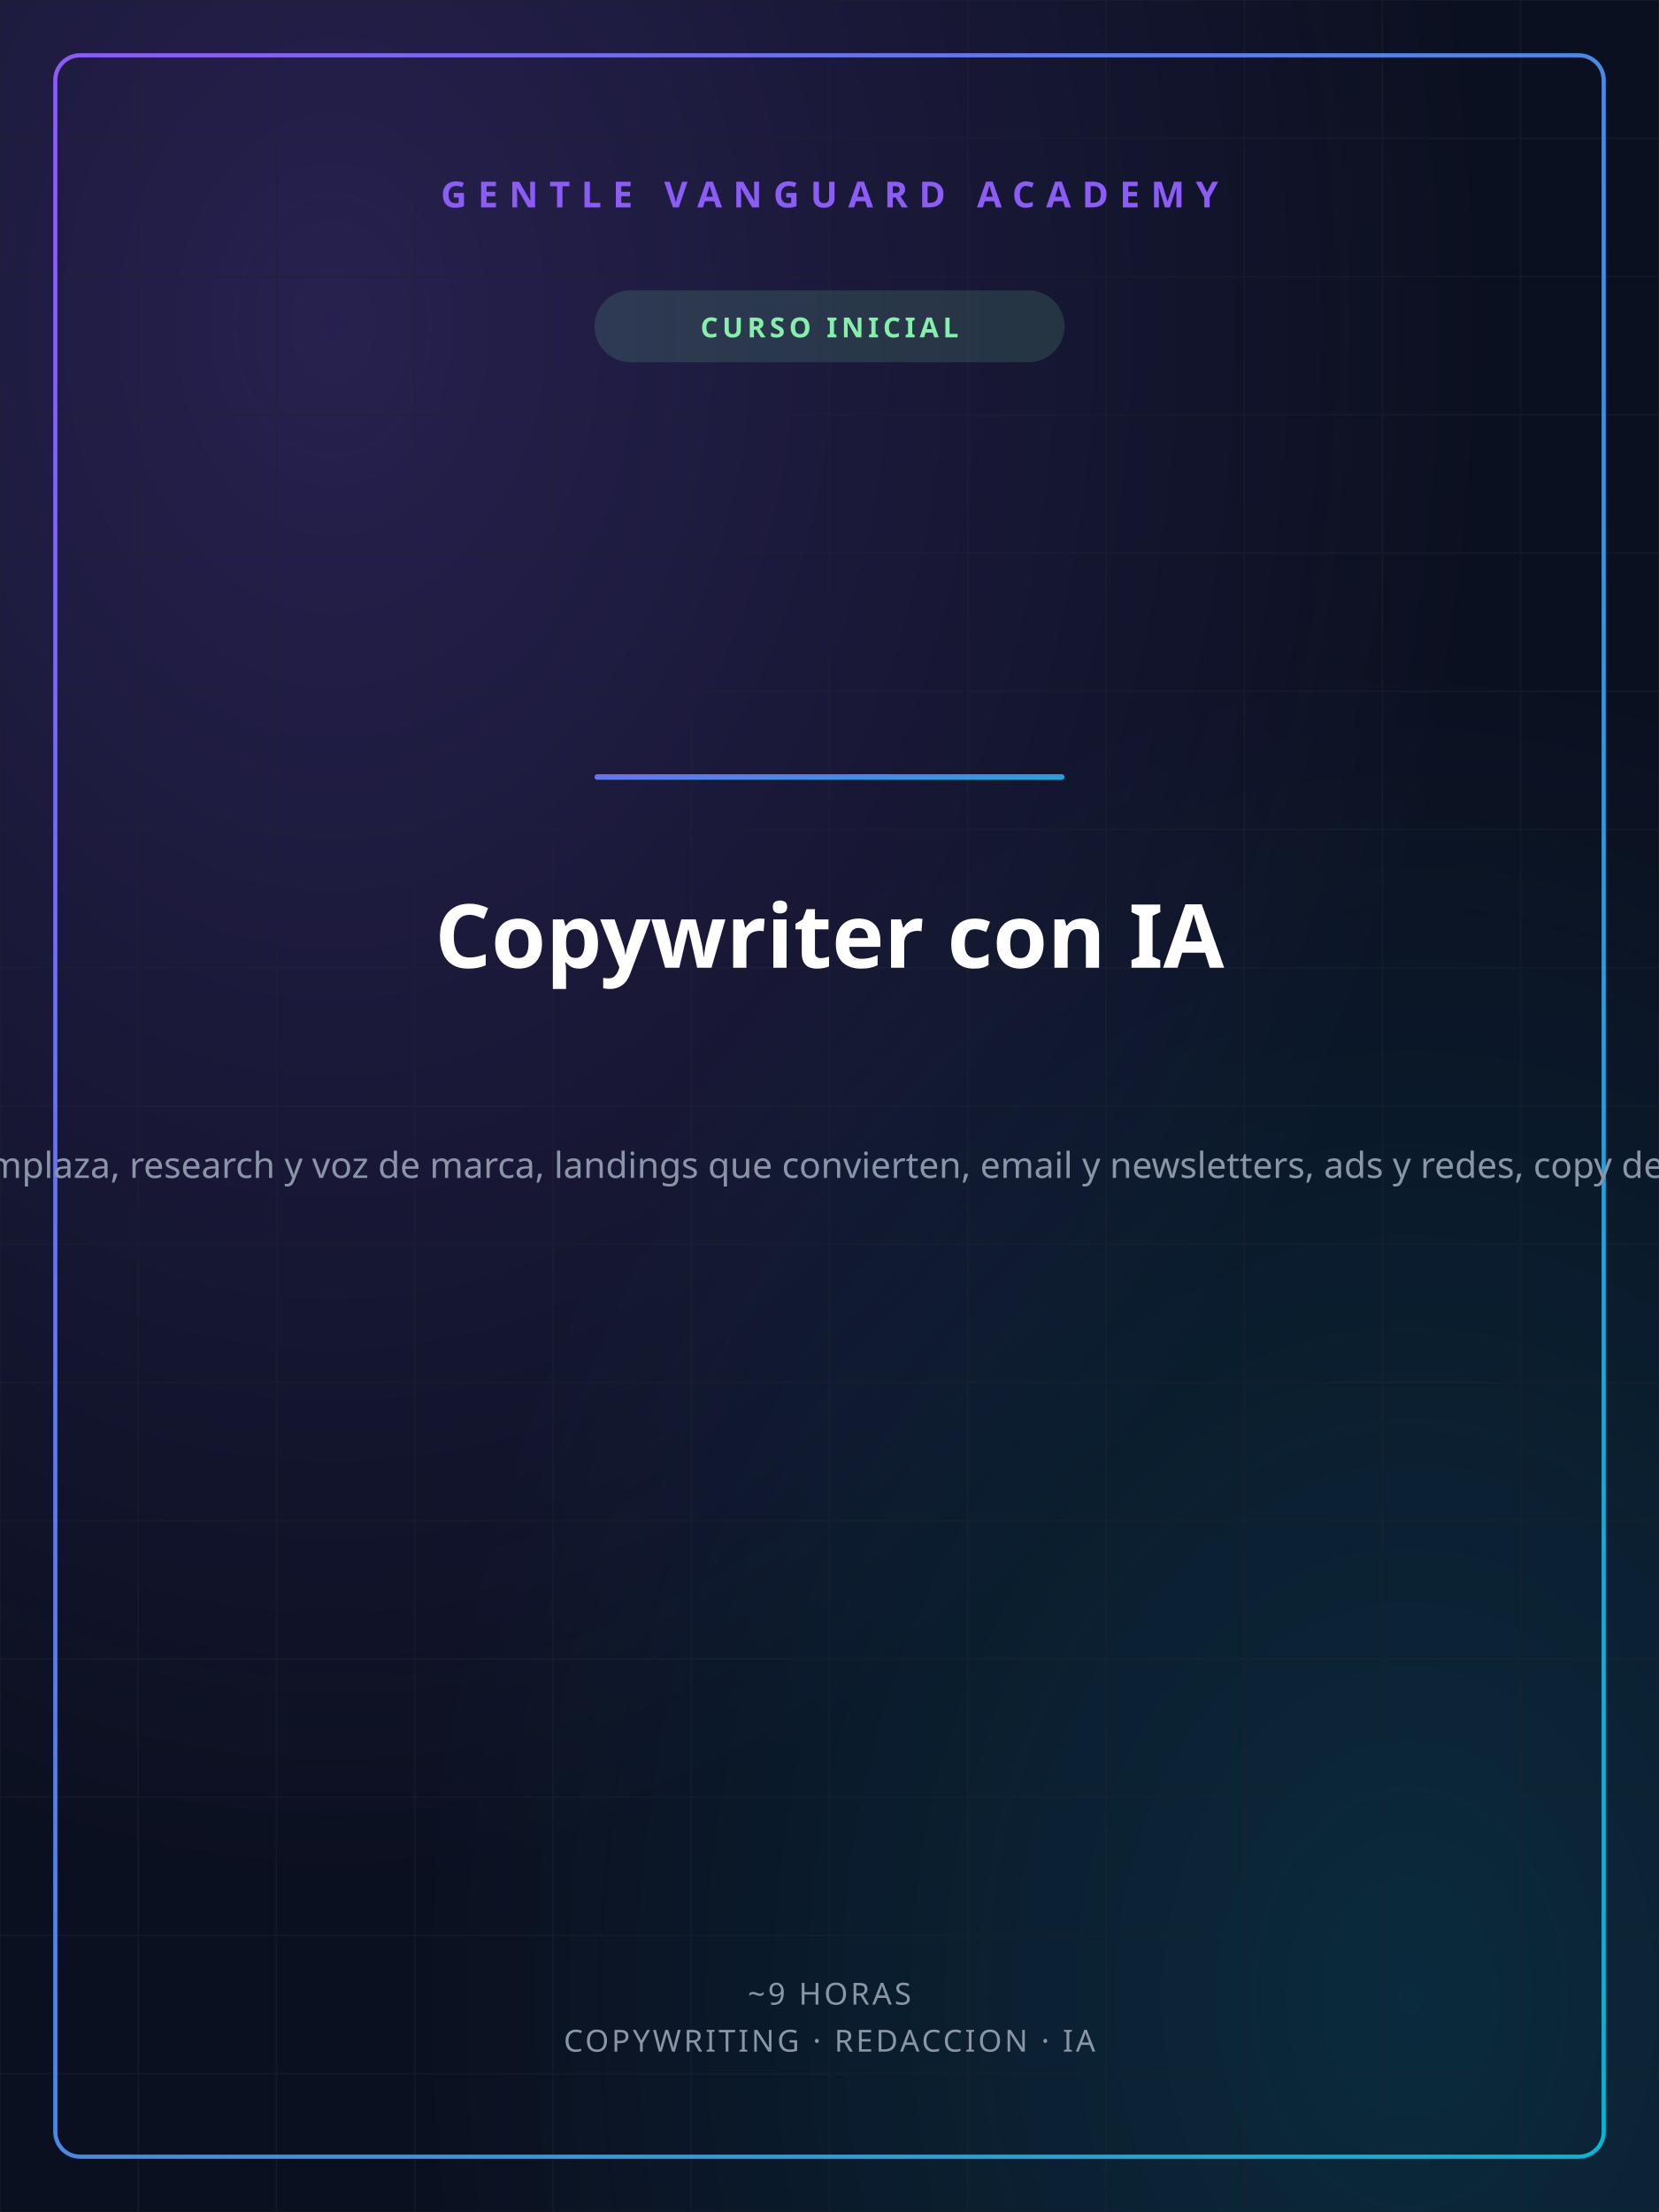
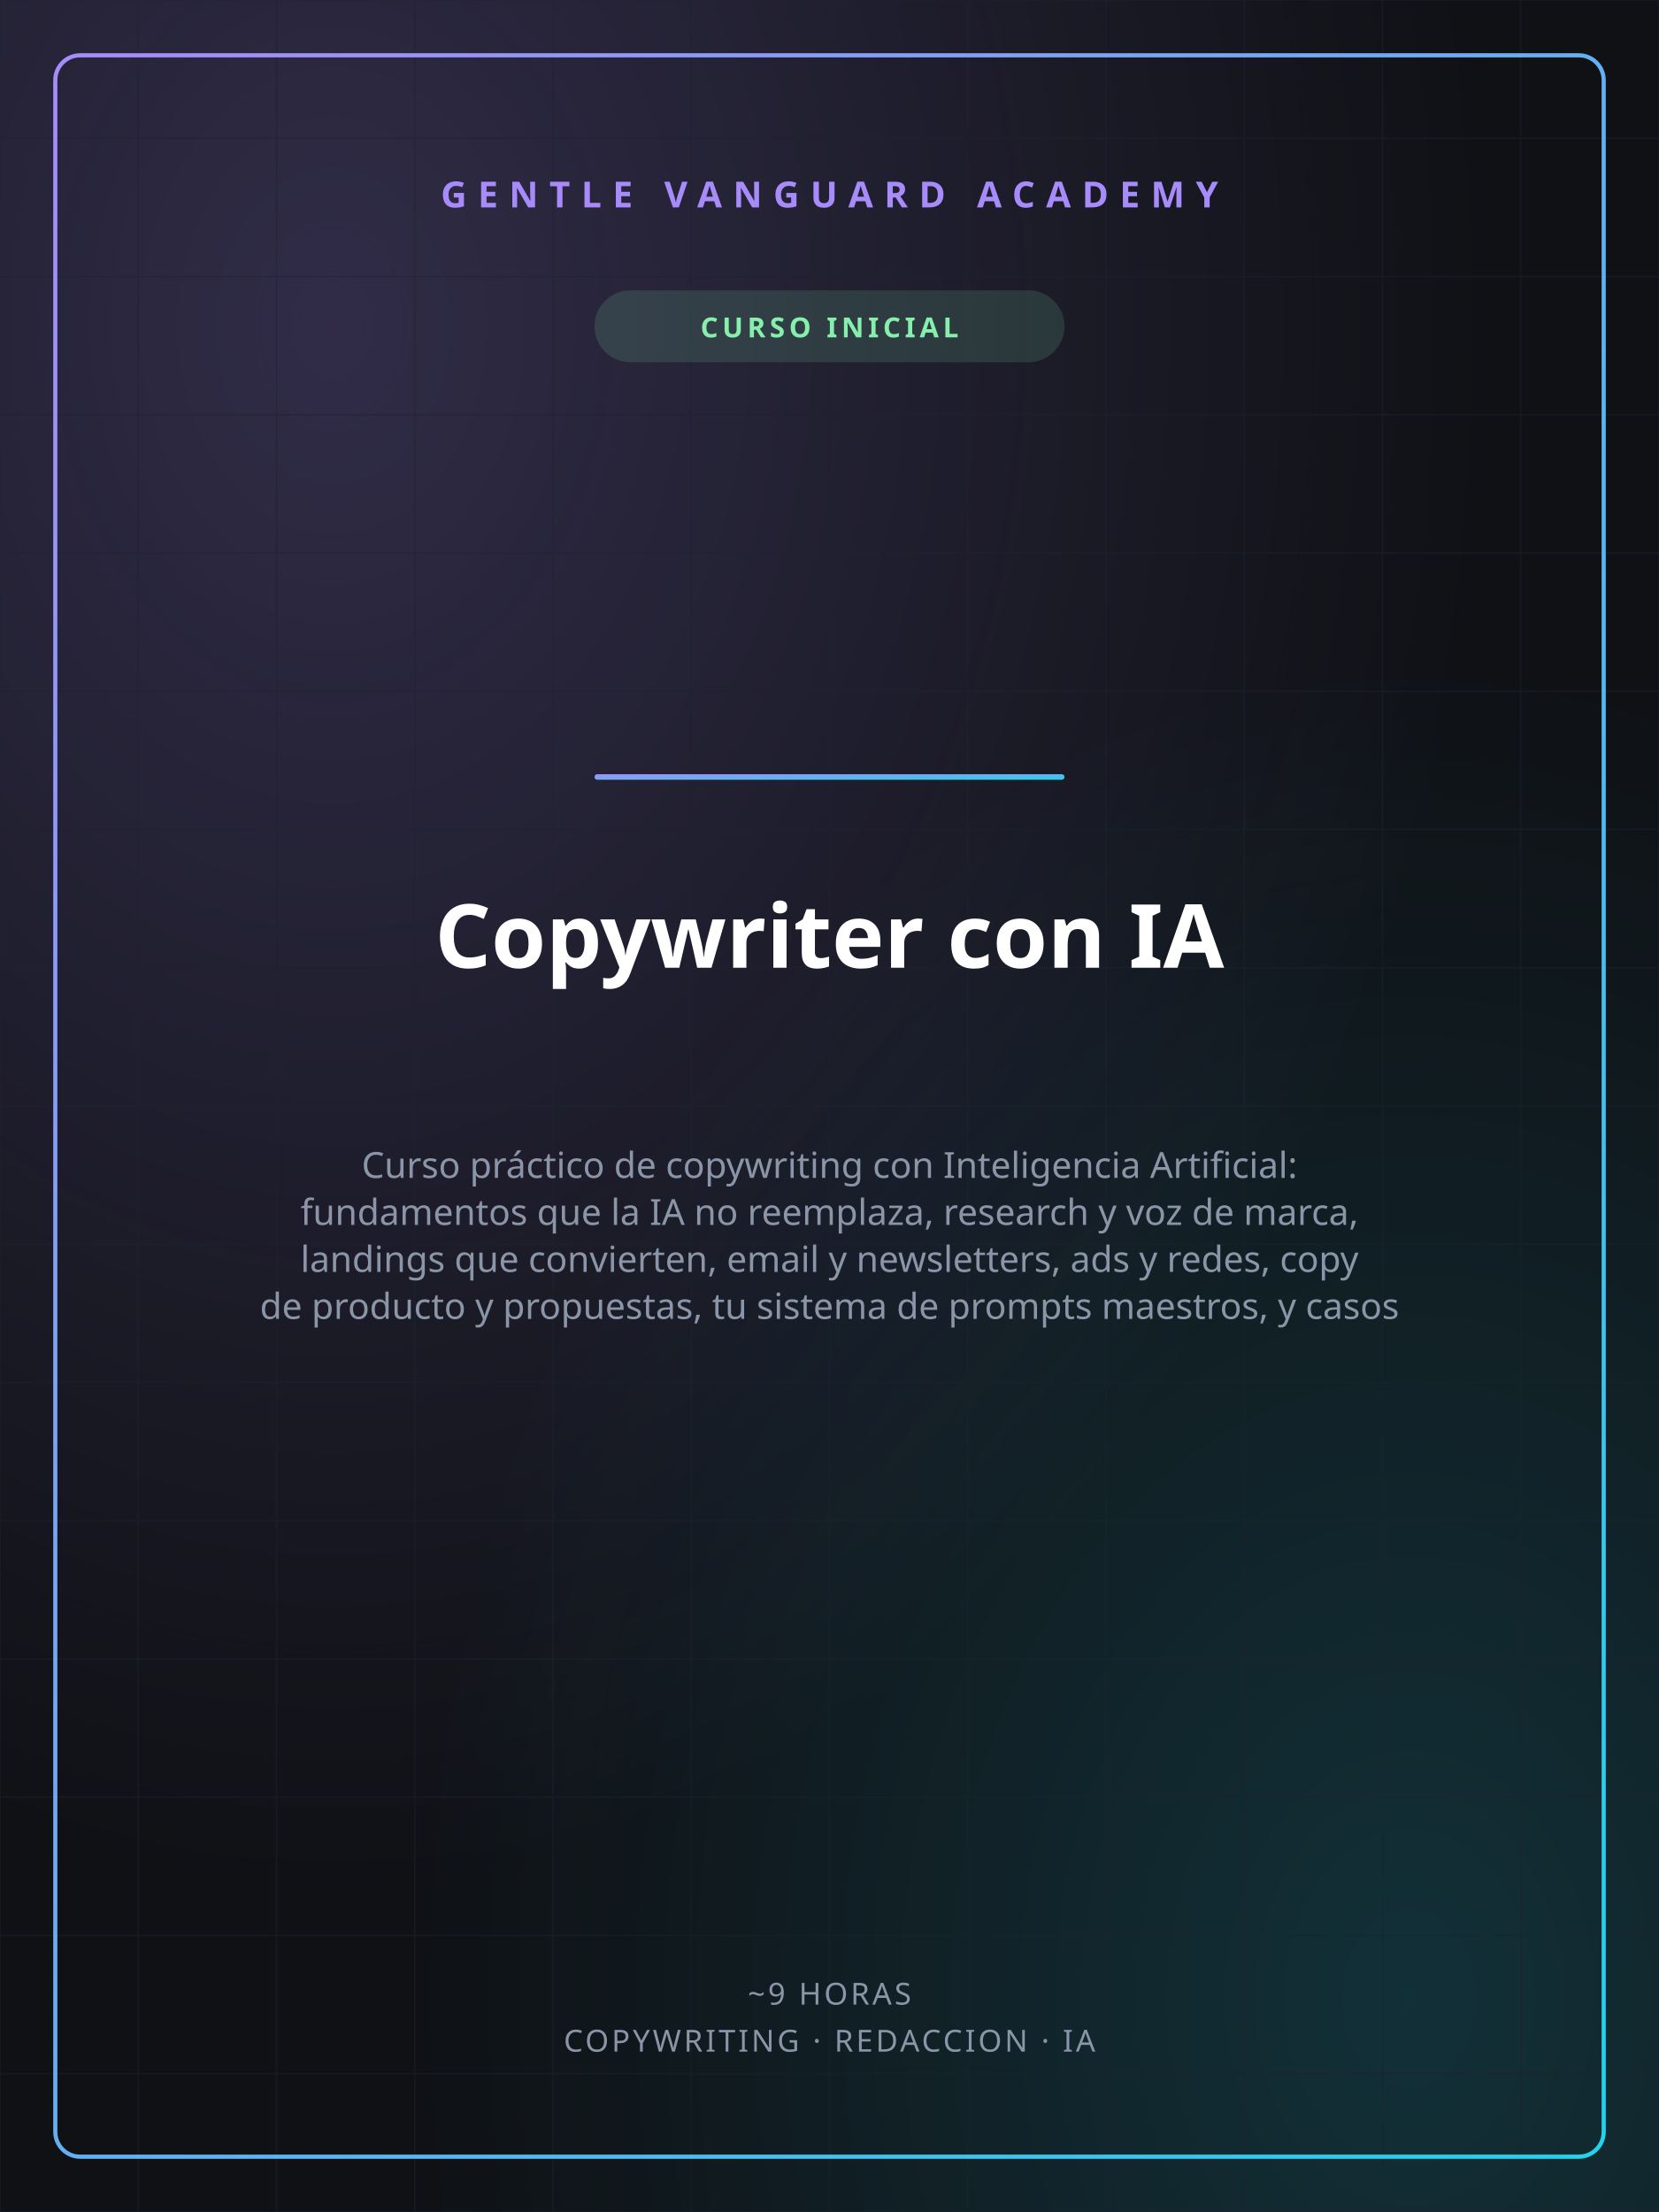
<svg xmlns="http://www.w3.org/2000/svg" width="1200" height="1600" viewBox="0 0 1200 1600">
  <defs>
    <linearGradient id="gvGrad" x1="0" y1="0" x2="1" y2="1">
-       <stop offset="0%" stop-color="#8B5CF6" />
-       <stop offset="100%" stop-color="#06B6D4" />
+       <stop offset="0%" stop-color="#A78BFA" />
+       <stop offset="100%" stop-color="#22D3EE" />
    </linearGradient>
    <radialGradient id="glowA" cx="0.2" cy="0.15" r="0.7">
-       <stop offset="0%" stop-color="#8B5CF6" stop-opacity="0.22" />
-       <stop offset="100%" stop-color="#8B5CF6" stop-opacity="0" />
+       <stop offset="0%" stop-color="#A78BFA" stop-opacity="0.22" />
+       <stop offset="100%" stop-color="#A78BFA" stop-opacity="0" />
    </radialGradient>
    <radialGradient id="glowB" cx="0.85" cy="0.9" r="0.6">
-       <stop offset="0%" stop-color="#06B6D4" stop-opacity="0.16" />
-       <stop offset="100%" stop-color="#06B6D4" stop-opacity="0" />
+       <stop offset="0%" stop-color="#22D3EE" stop-opacity="0.16" />
+       <stop offset="100%" stop-color="#22D3EE" stop-opacity="0" />
    </radialGradient>
  </defs>
-   <rect width="1200" height="1600" fill="#0B1020" />
+   <rect width="1200" height="1600" fill="#0F1115" />
  <rect width="1200" height="1600" fill="url(#glowA)" />
  <rect width="1200" height="1600" fill="url(#glowB)" />
  <g stroke="#1c2230" stroke-width="1" opacity="0.5">
    <line x1="0" y1="0" x2="0" y2="1600" />
    <line x1="100" y1="0" x2="100" y2="1600" />
    <line x1="200" y1="0" x2="200" y2="1600" />
    <line x1="300" y1="0" x2="300" y2="1600" />
    <line x1="400" y1="0" x2="400" y2="1600" />
    <line x1="500" y1="0" x2="500" y2="1600" />
    <line x1="600" y1="0" x2="600" y2="1600" />
    <line x1="700" y1="0" x2="700" y2="1600" />
    <line x1="800" y1="0" x2="800" y2="1600" />
    <line x1="900" y1="0" x2="900" y2="1600" />
    <line x1="1000" y1="0" x2="1000" y2="1600" />
    <line x1="1100" y1="0" x2="1100" y2="1600" />
    <line x1="1200" y1="0" x2="1200" y2="1600" />
    <line x1="0" y1="0" x2="1200" y2="0" />
    <line x1="0" y1="100" x2="1200" y2="100" />
    <line x1="0" y1="200" x2="1200" y2="200" />
    <line x1="0" y1="300" x2="1200" y2="300" />
    <line x1="0" y1="400" x2="1200" y2="400" />
    <line x1="0" y1="500" x2="1200" y2="500" />
    <line x1="0" y1="600" x2="1200" y2="600" />
    <line x1="0" y1="700" x2="1200" y2="700" />
    <line x1="0" y1="800" x2="1200" y2="800" />
    <line x1="0" y1="900" x2="1200" y2="900" />
    <line x1="0" y1="1000" x2="1200" y2="1000" />
    <line x1="0" y1="1100" x2="1200" y2="1100" />
    <line x1="0" y1="1200" x2="1200" y2="1200" />
    <line x1="0" y1="1300" x2="1200" y2="1300" />
    <line x1="0" y1="1400" x2="1200" y2="1400" />
    <line x1="0" y1="1500" x2="1200" y2="1500" />
    <line x1="0" y1="1600" x2="1200" y2="1600" />
  </g>
  <rect x="40" y="40" width="1120" height="1520" fill="none" stroke="url(#gvGrad)" stroke-width="3" rx="18" />
-   <text x="600" y="150" text-anchor="middle" font-family="'Space Grotesk','Segoe UI',sans-serif" font-size="26" font-weight="700" fill="#8B5CF6" letter-spacing="8">GENTLE VANGUARD ACADEMY</text>
+   <text x="600" y="150" text-anchor="middle" font-family="'Space Grotesk','Segoe UI',sans-serif" font-size="26" font-weight="700" fill="#A78BFA" letter-spacing="8">GENTLE VANGUARD ACADEMY</text>
  <rect x="430" y="210" width="340" height="52" rx="26" fill="#86EFAC" opacity="0.14" />
  <text x="600" y="244" text-anchor="middle" font-family="'Space Grotesk','Segoe UI',sans-serif" font-size="20" font-weight="700" fill="#86EFAC" letter-spacing="3">CURSO INICIAL</text>
  <rect x="430" y="560" width="340" height="4" rx="2" fill="url(#gvGrad)" />
  <text x="600" y="700" text-anchor="middle" font-family="'Space Grotesk','Segoe UI',sans-serif" font-size="64" font-weight="800" fill="#ffffff">Copywriter con IA</text>
-   <text x="600" y="852" text-anchor="middle" font-family="'Space Grotesk','Segoe UI',sans-serif" font-size="26" font-weight="400" fill="#8b95a8">Curso práctico de copywriting con Inteligencia Artificial: fundamentos que la IA no reemplaza, research y voz de marca, landings que convierten, email y newsletters, ads y redes, copy de producto y propuestas, tu sistema de prompts maestros, y casos reales con portafolio</text>
+   <text x="600" y="852" text-anchor="middle" font-family="'Space Grotesk','Segoe UI',sans-serif" font-size="26" font-weight="400" fill="#8b95a8">Curso práctico de copywriting con Inteligencia Artificial:</text>
+   <text x="600" y="886" text-anchor="middle" font-family="'Space Grotesk','Segoe UI',sans-serif" font-size="26" font-weight="400" fill="#8b95a8">fundamentos que la IA no reemplaza, research y voz de marca,</text>
+   <text x="600" y="920" text-anchor="middle" font-family="'Space Grotesk','Segoe UI',sans-serif" font-size="26" font-weight="400" fill="#8b95a8">landings que convierten, email y newsletters, ads y redes, copy</text>
+   <text x="600" y="954" text-anchor="middle" font-family="'Space Grotesk','Segoe UI',sans-serif" font-size="26" font-weight="400" fill="#8b95a8">de producto y propuestas, tu sistema de prompts maestros, y casos</text>
  <text x="600" y="1450" text-anchor="middle" font-family="'Space Grotesk','Segoe UI',sans-serif" font-size="22" font-weight="500" fill="#8b95a8" letter-spacing="2">~9 HORAS</text>
  <text x="600" y="1484" text-anchor="middle" font-family="'Space Grotesk','Segoe UI',sans-serif" font-size="22" font-weight="500" fill="#8b95a8" letter-spacing="2">COPYWRITING · REDACCION · IA</text>
</svg>
